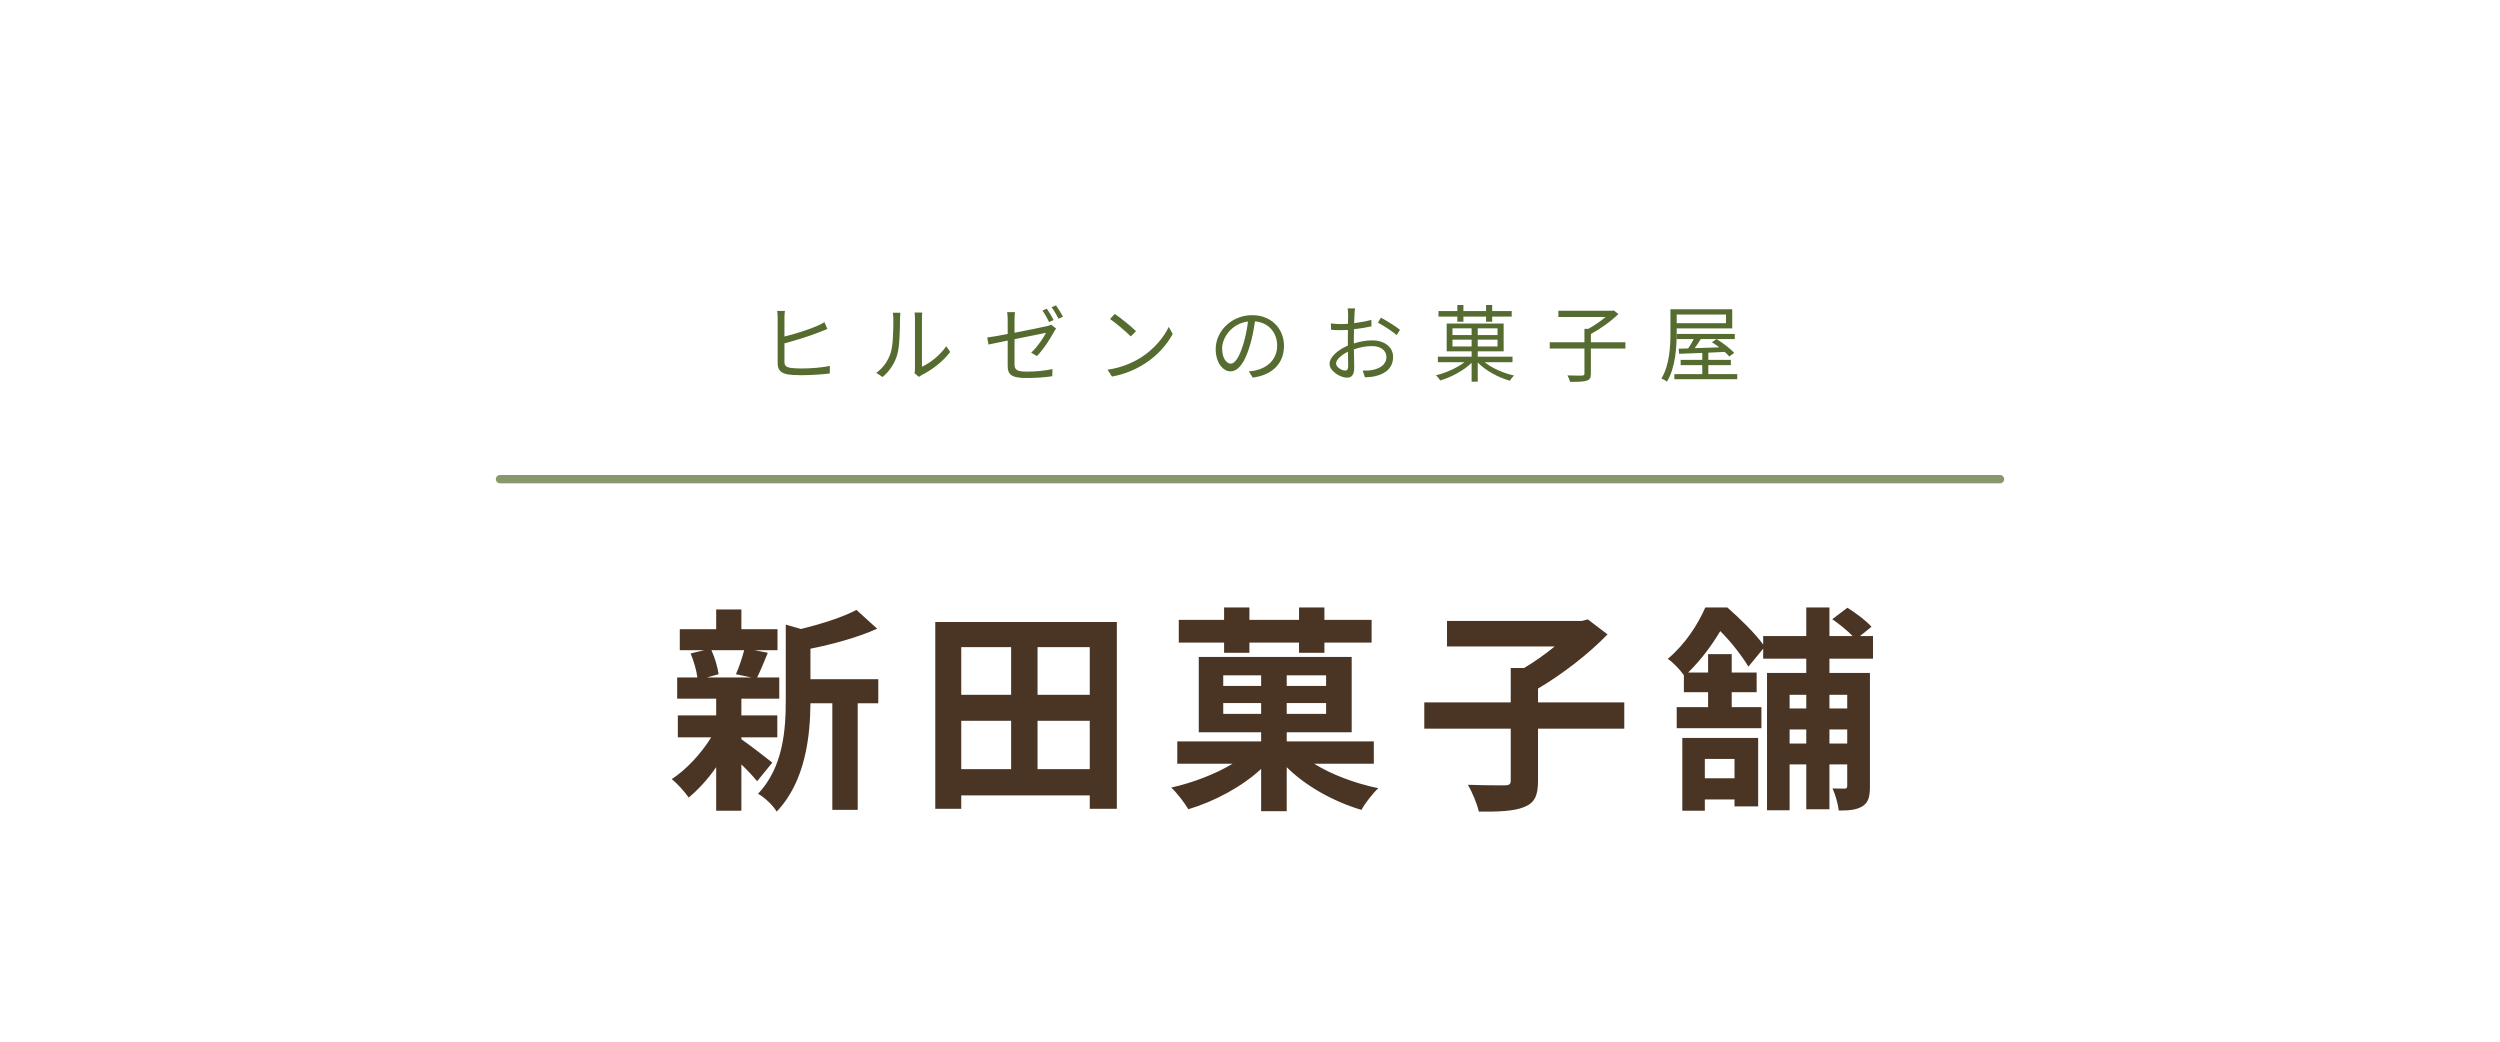
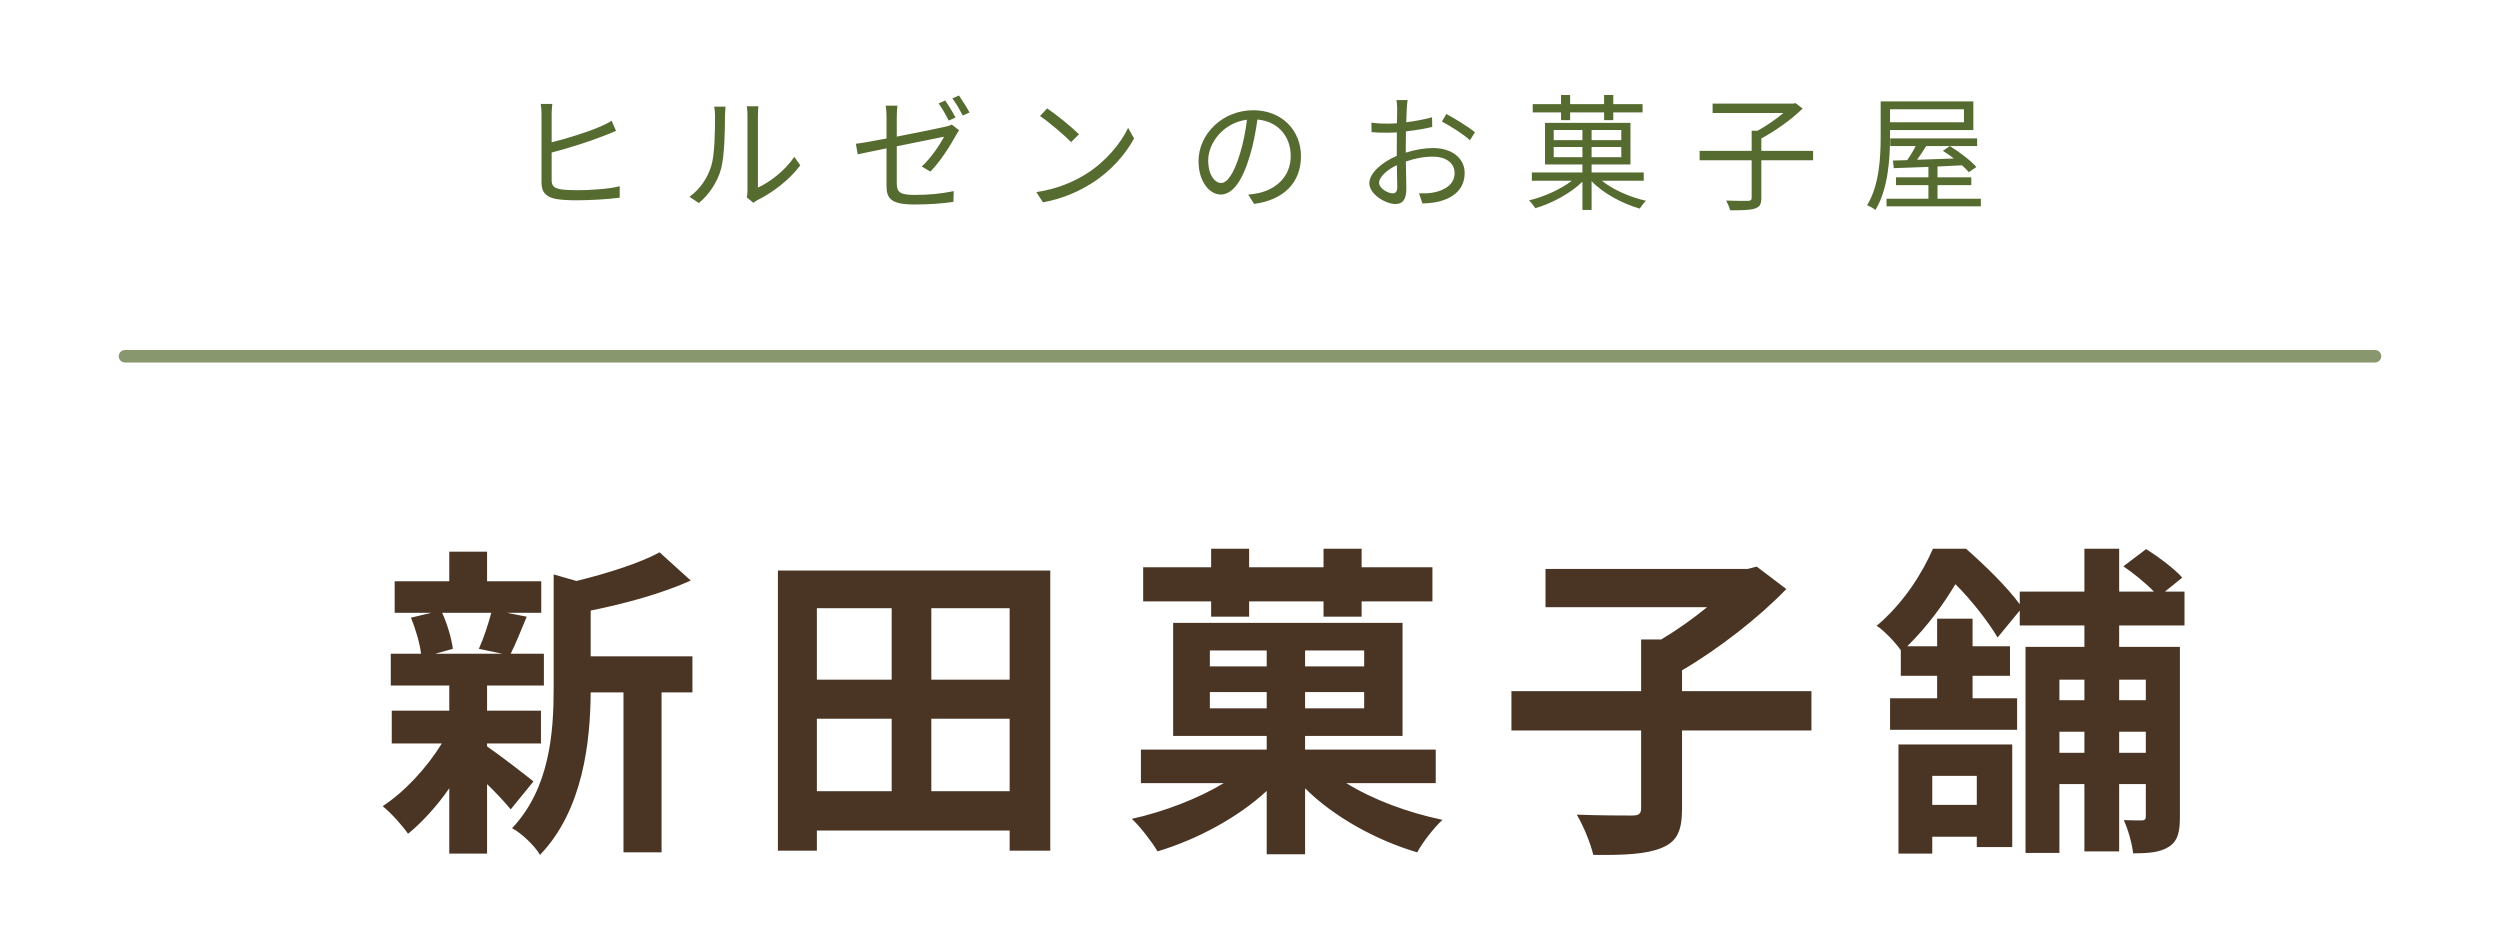
- <svg xmlns="http://www.w3.org/2000/svg" width="100%" height="100%" viewBox="0 0 600 250">
+ <svg xmlns="http://www.w3.org/2000/svg" width="100%" height="100%" viewBox="100 58 400 150">
  <defs>
    <style>@font-face{font-family:'Zen Maru Gothic';font-style:normal;font-weight:500;font-display:swap;src:url('/assets/fonts/zen-maru-gothic-500.ttf') format('truetype')}@font-face{font-family:'Zen Maru Gothic';font-style:normal;font-weight:700;font-display:swap;src:url('/assets/fonts/zen-maru-gothic-700.ttf') format('truetype')}.main-text,.sub-text{font-family:'Zen Maru Gothic','Hiragino Maru Gothic ProN','Kosugi Maru',sans-serif}.sub-text{font-weight:500;font-size:20px;fill:#556b2f;letter-spacing:.35em}.main-text{font-weight:700;font-size:52px;fill:#4a3525;letter-spacing:.15em}.line-deco{stroke:#556b2f;stroke-width:2;stroke-linecap:round;opacity:.7}</style>
  </defs>
  <rect width="100%" height="100%" fill="none" />
  <g transform="translate(0, 20)">
    <text x="300" y="70" class="sub-text" text-anchor="middle">ヒルゼンのお菓子屋</text>
    <line x1="120" x2="480" y1="95" y2="95" class="line-deco" />
    <text x="306" y="170" class="main-text" text-anchor="middle">新田菓子舗</text>
  </g>
</svg>
